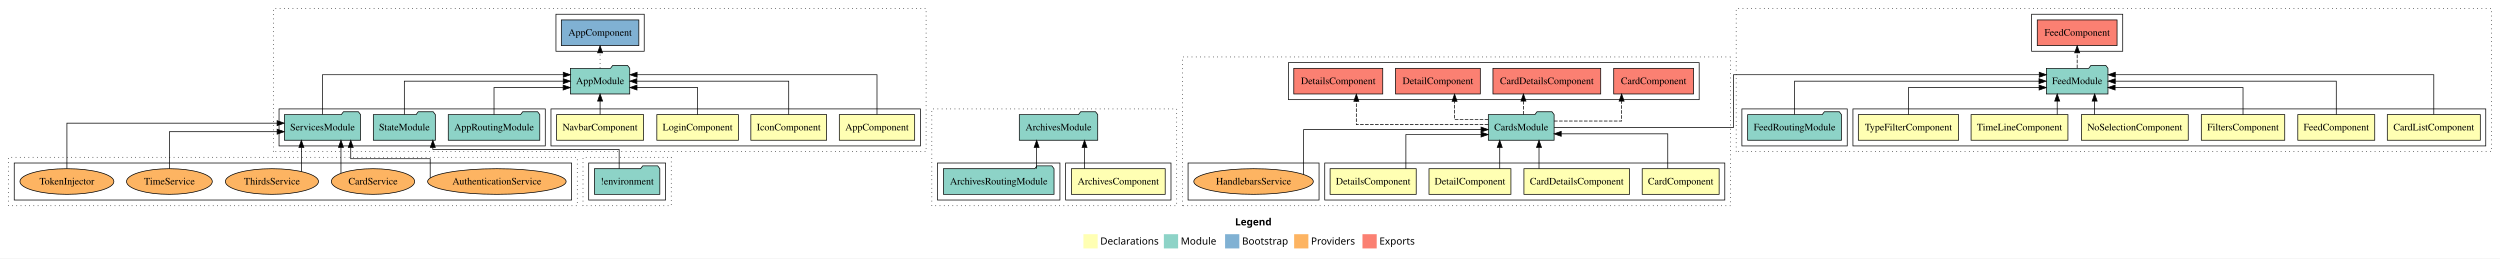
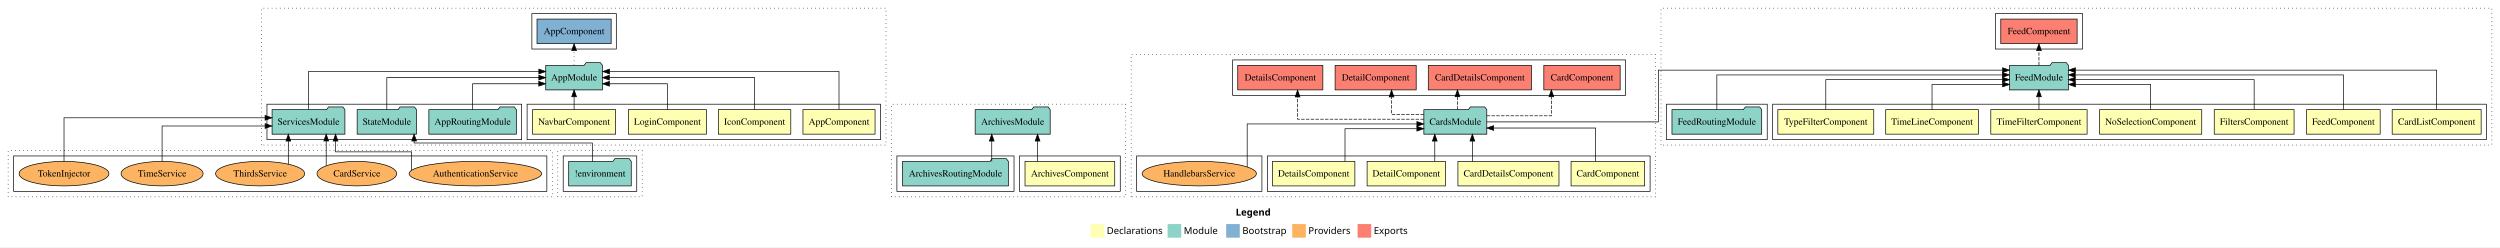
- <svg xmlns="http://www.w3.org/2000/svg" width="3512pt" height="363pt" viewBox="0.00 0.00 3512.00 363.00">
+ <svg xmlns="http://www.w3.org/2000/svg" width="3671pt" height="363pt" viewBox="0.00 0.00 3671.00 363.00">
  <g id="graph0" class="graph" transform="scale(1 1) rotate(0) translate(4 359)">
-     <polygon fill="#ffffff" stroke="transparent" points="-4,4 -4,-359 3508,-359 3508,4 -4,4" />
-     <text text-anchor="start" x="1731.009" y="-42.4" font-family="sans-serif" font-weight="bold" font-size="14.00" fill="#000000">Legend</text>
-     <polygon fill="#ffffb3" stroke="transparent" points="1518,-10 1518,-30 1538,-30 1538,-10 1518,-10" />
-     <text text-anchor="start" x="1541.629" y="-15.4" font-family="sans-serif" font-size="14.00" fill="#000000">  Declarations</text>
-     <polygon fill="#8dd3c7" stroke="transparent" points="1631,-10 1631,-30 1651,-30 1651,-10 1631,-10" />
-     <text text-anchor="start" x="1654.725" y="-15.4" font-family="sans-serif" font-size="14.00" fill="#000000">  Module</text>
-     <polygon fill="#80b1d3" stroke="transparent" points="1717,-10 1717,-30 1737,-30 1737,-10 1717,-10" />
-     <text text-anchor="start" x="1740.781" y="-15.4" font-family="sans-serif" font-size="14.00" fill="#000000">  Bootstrap</text>
-     <polygon fill="#fdb462" stroke="transparent" points="1814,-10 1814,-30 1834,-30 1834,-10 1814,-10" />
-     <text text-anchor="start" x="1837.673" y="-15.4" font-family="sans-serif" font-size="14.00" fill="#000000">  Providers</text>
-     <polygon fill="#fb8072" stroke="transparent" points="1910,-10 1910,-30 1930,-30 1930,-10 1910,-10" />
-     <text text-anchor="start" x="1933.726" y="-15.4" font-family="sans-serif" font-size="14.00" fill="#000000">  Exports</text>
+     <polygon fill="#ffffff" stroke="transparent" points="-4,4 -4,-359 3667,-359 3667,4 -4,4" />
+     <text text-anchor="start" x="1810.509" y="-42.4" font-family="sans-serif" font-weight="bold" font-size="14.00" fill="#000000">Legend</text>
+     <polygon fill="#ffffb3" stroke="transparent" points="1597.5,-10 1597.5,-30 1617.5,-30 1617.5,-10 1597.5,-10" />
+     <text text-anchor="start" x="1621.129" y="-15.4" font-family="sans-serif" font-size="14.00" fill="#000000">  Declarations</text>
+     <polygon fill="#8dd3c7" stroke="transparent" points="1710.5,-10 1710.5,-30 1730.5,-30 1730.5,-10 1710.5,-10" />
+     <text text-anchor="start" x="1734.225" y="-15.4" font-family="sans-serif" font-size="14.00" fill="#000000">  Module</text>
+     <polygon fill="#80b1d3" stroke="transparent" points="1796.5,-10 1796.5,-30 1816.5,-30 1816.5,-10 1796.5,-10" />
+     <text text-anchor="start" x="1820.281" y="-15.4" font-family="sans-serif" font-size="14.00" fill="#000000">  Bootstrap</text>
+     <polygon fill="#fdb462" stroke="transparent" points="1893.5,-10 1893.5,-30 1913.5,-30 1913.5,-10 1893.5,-10" />
+     <text text-anchor="start" x="1917.173" y="-15.4" font-family="sans-serif" font-size="14.00" fill="#000000">  Providers</text>
+     <polygon fill="#fb8072" stroke="transparent" points="1989.5,-10 1989.5,-30 2009.5,-30 2009.5,-10 1989.5,-10" />
+     <text text-anchor="start" x="2013.226" y="-15.4" font-family="sans-serif" font-size="14.00" fill="#000000">  Exports</text>
    <g id="clust1" class="cluster">
      <polygon fill="none" stroke="#000000" stroke-dasharray="1,5" points="380,-146 380,-347 1297,-347 1297,-146 380,-146" />
    </g>
    <g id="clust2" class="cluster">
      <polygon fill="none" stroke="#000000" points="770,-154 770,-206 1289,-206 1289,-154 770,-154" />
    </g>
    <g id="clust7" class="cluster">
      <polygon fill="none" stroke="#000000" points="388,-154 388,-206 762,-206 762,-154 388,-154" />
    </g>
    <g id="clust9" class="cluster">
      <polygon fill="none" stroke="#000000" points="777,-287 777,-339 901,-339 901,-287 777,-287" />
    </g>
    <g id="clust17" class="cluster">
      <polygon fill="none" stroke="#000000" stroke-dasharray="1,5" points="1305,-70 1305,-206 1649,-206 1649,-70 1305,-70" />
    </g>
    <g id="clust18" class="cluster">
      <polygon fill="none" stroke="#000000" points="1493,-78 1493,-130 1641,-130 1641,-78 1493,-78" />
    </g>
    <g id="clust20" class="cluster">
      <polygon fill="none" stroke="#000000" points="1313,-78 1313,-130 1485,-130 1485,-78 1313,-78" />
    </g>
    <g id="clust30" class="cluster">
      <polygon fill="none" stroke="#000000" stroke-dasharray="1,5" points="1657,-70 1657,-279 2427,-279 2427,-70 1657,-70" />
    </g>
    <g id="clust31" class="cluster">
      <polygon fill="none" stroke="#000000" points="1857,-78 1857,-130 2419,-130 2419,-78 1857,-78" />
    </g>
    <g id="clust37" class="cluster">
      <polygon fill="none" stroke="#000000" points="1806,-219 1806,-271 2383,-271 2383,-219 1806,-219" />
    </g>
    <g id="clust39" class="cluster">
      <polygon fill="none" stroke="#000000" points="1665,-78 1665,-130 1849,-130 1849,-78 1665,-78" />
    </g>
    <g id="clust40" class="cluster">
-       <polygon fill="none" stroke="#000000" stroke-dasharray="1,5" points="2435,-146 2435,-347 3496,-347 3496,-146 2435,-146" />
+       <polygon fill="none" stroke="#000000" stroke-dasharray="1,5" points="2435,-146 2435,-347 3655,-347 3655,-146 2435,-146" />
    </g>
    <g id="clust41" class="cluster">
-       <polygon fill="none" stroke="#000000" points="2599,-154 2599,-206 3488,-206 3488,-154 2599,-154" />
-     </g>
-     <g id="clust48" class="cluster">
+       <polygon fill="none" stroke="#000000" points="2599,-154 2599,-206 3647,-206 3647,-154 2599,-154" />
+     </g>
+     <g id="clust49" class="cluster">
      <polygon fill="none" stroke="#000000" points="2443,-154 2443,-206 2591,-206 2591,-154 2443,-154" />
    </g>
-     <g id="clust49" class="cluster">
-       <polygon fill="none" stroke="#000000" points="2850,-287 2850,-339 2978,-339 2978,-287 2850,-287" />
-     </g>
-     <g id="clust58" class="cluster">
+     <g id="clust50" class="cluster">
+       <polygon fill="none" stroke="#000000" points="2926,-287 2926,-339 3054,-339 3054,-287 2926,-287" />
+     </g>
+     <g id="clust59" class="cluster">
      <polygon fill="none" stroke="#000000" stroke-dasharray="1,5" points="8,-70 8,-138 807,-138 807,-70 8,-70" />
    </g>
-     <g id="clust63" class="cluster">
+     <g id="clust64" class="cluster">
      <polygon fill="none" stroke="#000000" points="16,-78 16,-130 799,-130 799,-78 16,-78" />
    </g>
-     <g id="clust64" class="cluster">
+     <g id="clust65" class="cluster">
      <polygon fill="none" stroke="#000000" stroke-dasharray="1,5" points="815,-70 815,-138 939,-138 939,-70 815,-70" />
    </g>
-     <g id="clust66" class="cluster">
+     <g id="clust67" class="cluster">
      <polygon fill="none" stroke="#000000" points="823,-78 823,-130 931,-130 931,-78 823,-78" />
    </g>
    <g id="node1" class="node">
      <polygon fill="#ffffb3" stroke="#000000" points="1280.94,-198 1175.06,-198 1175.06,-162 1280.94,-162 1280.94,-198" />
      <text text-anchor="middle" x="1228" y="-175.8" font-family="Times,serif" font-size="14.00" fill="#000000">AppComponent</text>
    </g>
    <g id="node5" class="node">
      <polygon fill="#8dd3c7" stroke="#000000" points="880.657,-263 877.657,-267 856.657,-267 853.657,-263 797.343,-263 797.343,-227 880.657,-227 880.657,-263" />
      <text text-anchor="middle" x="839" y="-240.8" font-family="Times,serif" font-size="14.00" fill="#000000">AppModule</text>
    </g>
    <g id="edge1" class="edge">
      <path fill="none" stroke="#000000" d="M1228,-198.292C1228,-220.206 1228,-254 1228,-254 1228,-254 890.999,-254 890.999,-254" />
      <polygon fill="#000000" stroke="#000000" points="890.999,-250.5 880.999,-254 890.999,-257.5 890.999,-250.5" />
    </g>
    <g id="node2" class="node">
      <polygon fill="#ffffb3" stroke="#000000" points="1157.208,-198 1050.792,-198 1050.792,-162 1157.208,-162 1157.208,-198" />
      <text text-anchor="middle" x="1104" y="-175.8" font-family="Times,serif" font-size="14.00" fill="#000000">IconComponent</text>
    </g>
    <g id="edge2" class="edge">
      <path fill="none" stroke="#000000" d="M1104,-198.106C1104,-217.339 1104,-245 1104,-245 1104,-245 890.698,-245 890.698,-245" />
      <polygon fill="#000000" stroke="#000000" points="890.698,-241.5 880.698,-245 890.698,-248.5 890.698,-241.5" />
    </g>
    <g id="node3" class="node">
      <polygon fill="#ffffb3" stroke="#000000" points="1033.276,-198 918.724,-198 918.724,-162 1033.276,-162 1033.276,-198" />
      <text text-anchor="middle" x="976" y="-175.8" font-family="Times,serif" font-size="14.00" fill="#000000">LoginComponent</text>
    </g>
    <g id="edge3" class="edge">
      <path fill="none" stroke="#000000" d="M976,-198.027C976,-214.398 976,-236 976,-236 976,-236 890.849,-236 890.849,-236" />
      <polygon fill="#000000" stroke="#000000" points="890.849,-232.5 880.849,-236 890.849,-239.5 890.849,-232.5" />
    </g>
    <g id="node4" class="node">
      <polygon fill="#ffffb3" stroke="#000000" points="900.03,-198 777.97,-198 777.97,-162 900.03,-162 900.03,-198" />
      <text text-anchor="middle" x="839" y="-175.8" font-family="Times,serif" font-size="14.00" fill="#000000">NavbarComponent</text>
    </g>
    <g id="edge4" class="edge">
      <path fill="none" stroke="#000000" d="M839,-198.106C839,-198.106 839,-216.991 839,-216.991" />
      <polygon fill="#000000" stroke="#000000" points="835.5,-216.991 839,-226.991 842.5,-216.991 835.5,-216.991" />
    </g>
    <g id="node9" class="node">
      <polygon fill="#80b1d3" stroke="#000000" points="893.439,-331 784.561,-331 784.561,-295 893.439,-295 893.439,-331" />
      <text text-anchor="middle" x="839" y="-308.8" font-family="Times,serif" font-size="14.00" fill="#000000">AppComponent </text>
    </g>
    <g id="edge8" class="edge">
      <path fill="none" stroke="#000000" stroke-dasharray="1,5" d="M839,-263.223C839,-263.223 839,-284.727 839,-284.727" />
      <polygon fill="#000000" stroke="#000000" points="835.5,-284.727 839,-294.727 842.5,-284.727 835.5,-284.727" />
    </g>
    <g id="node6" class="node">
      <polygon fill="#8dd3c7" stroke="#000000" points="754.274,-198 751.274,-202 730.274,-202 727.274,-198 625.726,-198 625.726,-162 754.274,-162 754.274,-198" />
      <text text-anchor="middle" x="690" y="-175.8" font-family="Times,serif" font-size="14.00" fill="#000000">AppRoutingModule</text>
    </g>
    <g id="edge5" class="edge">
      <path fill="none" stroke="#000000" d="M690,-198.027C690,-214.398 690,-236 690,-236 690,-236 787.099,-236 787.099,-236" />
      <polygon fill="#000000" stroke="#000000" points="787.099,-239.5 797.099,-236 787.099,-232.5 787.099,-239.5" />
    </g>
    <g id="node7" class="node">
      <polygon fill="#8dd3c7" stroke="#000000" points="502.472,-198 499.472,-202 478.472,-202 475.472,-198 395.528,-198 395.528,-162 502.472,-162 502.472,-198" />
      <text text-anchor="middle" x="449" y="-175.8" font-family="Times,serif" font-size="14.00" fill="#000000">ServicesModule</text>
    </g>
    <g id="edge6" class="edge">
      <path fill="none" stroke="#000000" d="M449,-198.292C449,-220.206 449,-254 449,-254 449,-254 787.263,-254 787.263,-254" />
      <polygon fill="#000000" stroke="#000000" points="787.263,-257.5 797.263,-254 787.263,-250.5 787.263,-257.5" />
    </g>
    <g id="node8" class="node">
      <polygon fill="#8dd3c7" stroke="#000000" points="607.544,-198 604.544,-202 583.544,-202 580.544,-198 520.456,-198 520.456,-162 607.544,-162 607.544,-198" />
      <text text-anchor="middle" x="564" y="-175.8" font-family="Times,serif" font-size="14.00" fill="#000000">StateModule</text>
    </g>
    <g id="edge7" class="edge">
      <path fill="none" stroke="#000000" d="M564,-198.106C564,-217.339 564,-245 564,-245 564,-245 787.233,-245 787.233,-245" />
      <polygon fill="#000000" stroke="#000000" points="787.234,-248.5 797.233,-245 787.233,-241.5 787.234,-248.5" />
    </g>
    <g id="node10" class="node">
      <polygon fill="#ffffb3" stroke="#000000" points="1632.864,-122 1501.136,-122 1501.136,-86 1632.864,-86 1632.864,-122" />
      <text text-anchor="middle" x="1567" y="-99.8" font-family="Times,serif" font-size="14.00" fill="#000000">ArchivesComponent</text>
    </g>
    <g id="node11" class="node">
      <polygon fill="#8dd3c7" stroke="#000000" points="1538.081,-198 1535.081,-202 1514.081,-202 1511.081,-198 1427.919,-198 1427.919,-162 1538.081,-162 1538.081,-198" />
      <text text-anchor="middle" x="1483" y="-175.8" font-family="Times,serif" font-size="14.00" fill="#000000">ArchivesModule</text>
    </g>
    <g id="edge9" class="edge">
      <path fill="none" stroke="#000000" d="M1519.554,-122.011C1519.554,-122.011 1519.554,-151.855 1519.554,-151.855" />
      <polygon fill="#000000" stroke="#000000" points="1516.054,-151.855 1519.554,-161.855 1523.054,-151.855 1516.054,-151.855" />
    </g>
    <g id="node12" class="node">
      <polygon fill="#8dd3c7" stroke="#000000" points="1476.699,-122 1473.699,-126 1452.699,-126 1449.699,-122 1321.301,-122 1321.301,-86 1476.699,-86 1476.699,-122" />
      <text text-anchor="middle" x="1399" y="-99.8" font-family="Times,serif" font-size="14.00" fill="#000000">ArchivesRoutingModule</text>
    </g>
    <g id="edge10" class="edge">
      <path fill="none" stroke="#000000" d="M1452.28,-122.011C1452.28,-122.011 1452.28,-151.855 1452.28,-151.855" />
      <polygon fill="#000000" stroke="#000000" points="1448.78,-151.855 1452.28,-161.855 1455.78,-151.855 1448.78,-151.855" />
    </g>
    <g id="node13" class="node">
      <polygon fill="#ffffb3" stroke="#000000" points="2411.045,-122 2302.955,-122 2302.955,-86 2411.045,-86 2411.045,-122" />
      <text text-anchor="middle" x="2357" y="-99.8" font-family="Times,serif" font-size="14.00" fill="#000000">CardComponent</text>
    </g>
    <g id="node17" class="node">
      <polygon fill="#8dd3c7" stroke="#000000" points="2179.206,-198 2176.206,-202 2155.206,-202 2152.206,-198 2086.794,-198 2086.794,-162 2179.206,-162 2179.206,-198" />
      <text text-anchor="middle" x="2133" y="-175.8" font-family="Times,serif" font-size="14.00" fill="#000000">CardsModule</text>
    </g>
    <g id="edge11" class="edge">
      <path fill="none" stroke="#000000" d="M2338.875,-122.308C2338.875,-142.145 2338.875,-171 2338.875,-171 2338.875,-171 2189.202,-171 2189.202,-171" />
      <polygon fill="#000000" stroke="#000000" points="2189.202,-167.5 2179.202,-171 2189.202,-174.5 2189.202,-167.5" />
    </g>
    <g id="node14" class="node">
      <polygon fill="#ffffb3" stroke="#000000" points="2285.197,-122 2136.803,-122 2136.803,-86 2285.197,-86 2285.197,-122" />
      <text text-anchor="middle" x="2211" y="-99.8" font-family="Times,serif" font-size="14.00" fill="#000000">CardDetailsComponent</text>
    </g>
    <g id="edge12" class="edge">
      <path fill="none" stroke="#000000" d="M2158.003,-122.011C2158.003,-122.011 2158.003,-151.855 2158.003,-151.855" />
      <polygon fill="#000000" stroke="#000000" points="2154.503,-151.855 2158.003,-161.855 2161.503,-151.855 2154.503,-151.855" />
    </g>
    <g id="node15" class="node">
      <polygon fill="#ffffb3" stroke="#000000" points="2118.541,-122 2003.459,-122 2003.459,-86 2118.541,-86 2118.541,-122" />
      <text text-anchor="middle" x="2061" y="-99.8" font-family="Times,serif" font-size="14.00" fill="#000000">DetailComponent</text>
    </g>
    <g id="edge13" class="edge">
      <path fill="none" stroke="#000000" d="M2102.834,-122.011C2102.834,-122.011 2102.834,-151.855 2102.834,-151.855" />
      <polygon fill="#000000" stroke="#000000" points="2099.334,-151.855 2102.834,-161.855 2106.334,-151.855 2099.334,-151.855" />
    </g>
    <g id="node16" class="node">
      <polygon fill="#ffffb3" stroke="#000000" points="1985.485,-122 1864.515,-122 1864.515,-86 1985.485,-86 1985.485,-122" />
      <text text-anchor="middle" x="1925" y="-99.8" font-family="Times,serif" font-size="14.00" fill="#000000">DetailsComponent</text>
    </g>
    <g id="edge14" class="edge">
      <path fill="none" stroke="#000000" d="M1970.986,-122.035C1970.986,-141.576 1970.986,-170 1970.986,-170 1970.986,-170 2076.573,-170 2076.573,-170" />
      <polygon fill="#000000" stroke="#000000" points="2076.573,-173.5 2086.573,-170 2076.573,-166.5 2076.573,-173.5" />
    </g>
    <g id="node18" class="node">
      <polygon fill="#fb8072" stroke="#000000" points="2375.044,-263 2262.956,-263 2262.956,-227 2375.044,-227 2375.044,-263" />
      <text text-anchor="middle" x="2319" y="-240.8" font-family="Times,serif" font-size="14.00" fill="#000000">CardComponent </text>
    </g>
    <g id="edge15" class="edge">
      <path fill="none" stroke="#000000" stroke-dasharray="5,2" d="M2179.181,-189C2220.314,-189 2274.038,-189 2274.038,-189 2274.038,-189 2274.038,-216.973 2274.038,-216.973" />
      <polygon fill="#000000" stroke="#000000" points="2270.538,-216.973 2274.038,-226.973 2277.538,-216.973 2270.538,-216.973" />
    </g>
    <g id="node19" class="node">
      <polygon fill="#fb8072" stroke="#000000" points="2244.697,-263 2093.303,-263 2093.303,-227 2244.697,-227 2244.697,-263" />
      <text text-anchor="middle" x="2169" y="-240.8" font-family="Times,serif" font-size="14.00" fill="#000000">CardDetailsComponent </text>
    </g>
    <g id="edge16" class="edge">
      <path fill="none" stroke="#000000" stroke-dasharray="5,2" d="M2136.128,-198.106C2136.128,-198.106 2136.128,-216.991 2136.128,-216.991" />
      <polygon fill="#000000" stroke="#000000" points="2132.628,-216.991 2136.128,-226.991 2139.628,-216.991 2132.628,-216.991" />
    </g>
    <g id="node20" class="node">
      <polygon fill="#fb8072" stroke="#000000" points="2075.54,-263 1956.46,-263 1956.46,-227 2075.54,-227 2075.54,-263" />
      <text text-anchor="middle" x="2016" y="-240.8" font-family="Times,serif" font-size="14.00" fill="#000000">DetailComponent </text>
    </g>
    <g id="edge17" class="edge">
      <path fill="none" stroke="#000000" stroke-dasharray="5,2" d="M2086.736,-191C2063.148,-191 2039.375,-191 2039.375,-191 2039.375,-191 2039.375,-216.718 2039.375,-216.718" />
      <polygon fill="#000000" stroke="#000000" points="2035.875,-216.718 2039.375,-226.718 2042.875,-216.718 2035.875,-216.718" />
    </g>
    <g id="node21" class="node">
      <polygon fill="#fb8072" stroke="#000000" points="1938.486,-263 1813.514,-263 1813.514,-227 1938.486,-227 1938.486,-263" />
      <text text-anchor="middle" x="1876" y="-240.8" font-family="Times,serif" font-size="14.00" fill="#000000">DetailsComponent </text>
    </g>
    <g id="edge18" class="edge">
      <path fill="none" stroke="#000000" stroke-dasharray="5,2" d="M2086.684,-184C2019.09,-184 1901.375,-184 1901.375,-184 1901.375,-184 1901.375,-216.698 1901.375,-216.698" />
      <polygon fill="#000000" stroke="#000000" points="1897.875,-216.698 1901.375,-226.698 1904.875,-216.698 1897.875,-216.698" />
    </g>
-     <g id="node29" class="node">
-       <polygon fill="#8dd3c7" stroke="#000000" points="2957.262,-263 2954.262,-267 2933.262,-267 2930.262,-263 2870.738,-263 2870.738,-227 2957.262,-227 2957.262,-263" />
-       <text text-anchor="middle" x="2914" y="-240.8" font-family="Times,serif" font-size="14.00" fill="#000000">FeedModule</text>
-     </g>
-     <g id="edge26" class="edge">
-       <path fill="none" stroke="#000000" d="M2179.261,-180C2263.011,-180 2431.166,-180 2431.166,-180 2431.166,-180 2431.166,-254 2431.166,-254 2431.166,-254 2860.727,-254 2860.727,-254" />
-       <polygon fill="#000000" stroke="#000000" points="2860.727,-257.5 2870.727,-254 2860.727,-250.5 2860.727,-257.5" />
+     <g id="node30" class="node">
+       <polygon fill="#8dd3c7" stroke="#000000" points="3033.262,-263 3030.262,-267 3009.262,-267 3006.262,-263 2946.738,-263 2946.738,-227 3033.262,-227 3033.262,-263" />
+       <text text-anchor="middle" x="2990" y="-240.8" font-family="Times,serif" font-size="14.00" fill="#000000">FeedModule</text>
+     </g>
+     <g id="edge27" class="edge">
+       <path fill="none" stroke="#000000" d="M2179.261,-180C2263.011,-180 2431.166,-180 2431.166,-180 2431.166,-180 2431.166,-256 2431.166,-256 2431.166,-256 2936.614,-256 2936.614,-256" />
+       <polygon fill="#000000" stroke="#000000" points="2936.614,-259.5 2946.614,-256 2936.614,-252.5 2936.614,-259.5" />
    </g>
    <g id="node22" class="node">
      <ellipse fill="#fdb462" stroke="#000000" cx="1757" cy="-104" rx="83.926" ry="18" />
      <text text-anchor="middle" x="1757" y="-99.8" font-family="Times,serif" font-size="14.00" fill="#000000">HandlebarsService</text>
    </g>
    <g id="edge19" class="edge">
      <path fill="none" stroke="#000000" d="M1827.36,-113.845C1827.36,-133.771 1827.36,-177 1827.36,-177 1827.36,-177 2076.58,-177 2076.58,-177" />
      <polygon fill="#000000" stroke="#000000" points="2076.58,-180.5 2086.58,-177 2076.58,-173.5 2076.58,-180.5" />
    </g>
    <g id="node23" class="node">
-       <polygon fill="#ffffb3" stroke="#000000" points="3480.323,-198 3349.677,-198 3349.677,-162 3480.323,-162 3480.323,-198" />
-       <text text-anchor="middle" x="3415" y="-175.8" font-family="Times,serif" font-size="14.00" fill="#000000">CardListComponent</text>
+       <polygon fill="#ffffb3" stroke="#000000" points="3639.323,-198 3508.677,-198 3508.677,-162 3639.323,-162 3639.323,-198" />
+       <text text-anchor="middle" x="3574" y="-175.8" font-family="Times,serif" font-size="14.00" fill="#000000">CardListComponent</text>
    </g>
    <g id="edge20" class="edge">
-       <path fill="none" stroke="#000000" d="M3415,-198.292C3415,-220.206 3415,-254 3415,-254 3415,-254 2967.584,-254 2967.584,-254" />
-       <polygon fill="#000000" stroke="#000000" points="2967.584,-250.5 2957.584,-254 2967.584,-257.5 2967.584,-250.5" />
+       <path fill="none" stroke="#000000" d="M3574,-198.011C3574,-220.485 3574,-256 3574,-256 3574,-256 3043.418,-256 3043.418,-256" />
+       <polygon fill="#000000" stroke="#000000" points="3043.418,-252.5 3033.418,-256 3043.418,-259.5 3043.418,-252.5" />
    </g>
    <g id="node24" class="node">
-       <polygon fill="#ffffb3" stroke="#000000" points="3332.045,-198 3223.955,-198 3223.955,-162 3332.045,-162 3332.045,-198" />
-       <text text-anchor="middle" x="3278" y="-175.8" font-family="Times,serif" font-size="14.00" fill="#000000">FeedComponent</text>
+       <polygon fill="#ffffb3" stroke="#000000" points="3491.045,-198 3382.955,-198 3382.955,-162 3491.045,-162 3491.045,-198" />
+       <text text-anchor="middle" x="3437" y="-175.8" font-family="Times,serif" font-size="14.00" fill="#000000">FeedComponent</text>
    </g>
    <g id="edge21" class="edge">
-       <path fill="none" stroke="#000000" d="M3278,-198.106C3278,-217.339 3278,-245 3278,-245 3278,-245 2967.545,-245 2967.545,-245" />
-       <polygon fill="#000000" stroke="#000000" points="2967.545,-241.5 2957.545,-245 2967.545,-248.5 2967.545,-241.5" />
+       <path fill="none" stroke="#000000" d="M3437,-198.129C3437,-218.572 3437,-249 3437,-249 3437,-249 3043.266,-249 3043.266,-249" />
+       <polygon fill="#000000" stroke="#000000" points="3043.266,-245.5 3033.266,-249 3043.266,-252.5 3043.266,-245.5" />
    </g>
    <g id="node25" class="node">
-       <polygon fill="#ffffb3" stroke="#000000" points="3205.607,-198 3088.393,-198 3088.393,-162 3205.607,-162 3205.607,-198" />
-       <text text-anchor="middle" x="3147" y="-175.8" font-family="Times,serif" font-size="14.00" fill="#000000">FiltersComponent</text>
+       <polygon fill="#ffffb3" stroke="#000000" points="3364.607,-198 3247.393,-198 3247.393,-162 3364.607,-162 3364.607,-198" />
+       <text text-anchor="middle" x="3306" y="-175.8" font-family="Times,serif" font-size="14.00" fill="#000000">FiltersComponent</text>
    </g>
    <g id="edge22" class="edge">
-       <path fill="none" stroke="#000000" d="M3147,-198.027C3147,-214.398 3147,-236 3147,-236 3147,-236 2967.28,-236 2967.28,-236" />
-       <polygon fill="#000000" stroke="#000000" points="2967.28,-232.5 2957.28,-236 2967.279,-239.5 2967.28,-232.5" />
+       <path fill="none" stroke="#000000" d="M3306,-198.267C3306,-216.555 3306,-242 3306,-242 3306,-242 3043.276,-242 3043.276,-242" />
+       <polygon fill="#000000" stroke="#000000" points="3043.276,-238.5 3033.276,-242 3043.276,-245.5 3043.276,-238.5" />
    </g>
    <g id="node26" class="node">
-       <polygon fill="#ffffb3" stroke="#000000" points="3070.038,-198 2919.962,-198 2919.962,-162 3070.038,-162 3070.038,-198" />
-       <text text-anchor="middle" x="2995" y="-175.8" font-family="Times,serif" font-size="14.00" fill="#000000">NoSelectionComponent</text>
+       <polygon fill="#ffffb3" stroke="#000000" points="3229.038,-198 3078.962,-198 3078.962,-162 3229.038,-162 3229.038,-198" />
+       <text text-anchor="middle" x="3154" y="-175.8" font-family="Times,serif" font-size="14.00" fill="#000000">NoSelectionComponent</text>
    </g>
    <g id="edge23" class="edge">
-       <path fill="none" stroke="#000000" d="M2938.556,-198.106C2938.556,-198.106 2938.556,-216.991 2938.556,-216.991" />
-       <polygon fill="#000000" stroke="#000000" points="2935.056,-216.991 2938.556,-226.991 2942.056,-216.991 2935.056,-216.991" />
+       <path fill="none" stroke="#000000" d="M3154,-198.009C3154,-214.049 3154,-235 3154,-235 3154,-235 3043.518,-235 3043.518,-235" />
+       <polygon fill="#000000" stroke="#000000" points="3043.519,-231.5 3033.518,-235 3043.518,-238.5 3043.519,-231.5" />
    </g>
    <g id="node27" class="node">
+       <polygon fill="#ffffb3" stroke="#000000" points="3060.711,-198 2919.289,-198 2919.289,-162 3060.711,-162 3060.711,-198" />
+       <text text-anchor="middle" x="2990" y="-175.8" font-family="Times,serif" font-size="14.00" fill="#000000">TimeFilterComponent</text>
+     </g>
+     <g id="edge24" class="edge">
+       <path fill="none" stroke="#000000" d="M2990,-198.106C2990,-198.106 2990,-216.991 2990,-216.991" />
+       <polygon fill="#000000" stroke="#000000" points="2986.5,-216.991 2990,-226.991 2993.5,-216.991 2986.5,-216.991" />
+     </g>
+     <g id="node28" class="node">
      <polygon fill="#ffffb3" stroke="#000000" points="2901.039,-198 2764.961,-198 2764.961,-162 2901.039,-162 2901.039,-198" />
      <text text-anchor="middle" x="2833" y="-175.8" font-family="Times,serif" font-size="14.00" fill="#000000">TimeLineComponent</text>
    </g>
-     <g id="edge24" class="edge">
-       <path fill="none" stroke="#000000" d="M2885.944,-198.106C2885.944,-198.106 2885.944,-216.991 2885.944,-216.991" />
-       <polygon fill="#000000" stroke="#000000" points="2882.444,-216.991 2885.944,-226.991 2889.444,-216.991 2882.444,-216.991" />
-     </g>
-     <g id="node28" class="node">
+     <g id="edge25" class="edge">
+       <path fill="none" stroke="#000000" d="M2833,-198.009C2833,-214.049 2833,-235 2833,-235 2833,-235 2936.684,-235 2936.684,-235" />
+       <polygon fill="#000000" stroke="#000000" points="2936.684,-238.5 2946.684,-235 2936.683,-231.5 2936.684,-238.5" />
+     </g>
+     <g id="node29" class="node">
      <polygon fill="#ffffb3" stroke="#000000" points="2747.43,-198 2606.57,-198 2606.57,-162 2747.43,-162 2747.43,-198" />
      <text text-anchor="middle" x="2677" y="-175.8" font-family="Times,serif" font-size="14.00" fill="#000000">TypeFilterComponent</text>
    </g>
-     <g id="edge25" class="edge">
-       <path fill="none" stroke="#000000" d="M2677,-198.027C2677,-214.398 2677,-236 2677,-236 2677,-236 2860.53,-236 2860.53,-236" />
-       <polygon fill="#000000" stroke="#000000" points="2860.531,-239.5 2870.53,-236 2860.53,-232.5 2860.531,-239.5" />
+     <g id="edge26" class="edge">
+       <path fill="none" stroke="#000000" d="M2677,-198.267C2677,-216.555 2677,-242 2677,-242 2677,-242 2936.479,-242 2936.479,-242" />
+       <polygon fill="#000000" stroke="#000000" points="2936.479,-245.5 2946.479,-242 2936.479,-238.5 2936.479,-245.5" />
+     </g>
+     <g id="node32" class="node">
+       <polygon fill="#fb8072" stroke="#000000" points="3046.044,-331 2933.956,-331 2933.956,-295 3046.044,-295 3046.044,-331" />
+       <text text-anchor="middle" x="2990" y="-308.8" font-family="Times,serif" font-size="14.00" fill="#000000">FeedComponent </text>
+     </g>
+     <g id="edge29" class="edge">
+       <path fill="none" stroke="#000000" stroke-dasharray="5,2" d="M2990,-263.223C2990,-263.223 2990,-284.727 2990,-284.727" />
+       <polygon fill="#000000" stroke="#000000" points="2986.5,-284.727 2990,-294.727 2993.5,-284.727 2986.5,-284.727" />
    </g>
    <g id="node31" class="node">
-       <polygon fill="#fb8072" stroke="#000000" points="2970.044,-331 2857.956,-331 2857.956,-295 2970.044,-295 2970.044,-331" />
-       <text text-anchor="middle" x="2914" y="-308.8" font-family="Times,serif" font-size="14.00" fill="#000000">FeedComponent </text>
-     </g>
-     <g id="edge28" class="edge">
-       <path fill="none" stroke="#000000" stroke-dasharray="5,2" d="M2914,-263.223C2914,-263.223 2914,-284.727 2914,-284.727" />
-       <polygon fill="#000000" stroke="#000000" points="2910.5,-284.727 2914,-294.727 2917.5,-284.727 2910.5,-284.727" />
-     </g>
-     <g id="node30" class="node">
      <polygon fill="#8dd3c7" stroke="#000000" points="2582.88,-198 2579.88,-202 2558.88,-202 2555.88,-198 2451.12,-198 2451.12,-162 2582.88,-162 2582.88,-198" />
      <text text-anchor="middle" x="2517" y="-175.8" font-family="Times,serif" font-size="14.00" fill="#000000">FeedRoutingModule</text>
    </g>
-     <g id="edge27" class="edge">
-       <path fill="none" stroke="#000000" d="M2517,-198.106C2517,-217.339 2517,-245 2517,-245 2517,-245 2860.378,-245 2860.378,-245" />
-       <polygon fill="#000000" stroke="#000000" points="2860.378,-248.5 2870.378,-245 2860.378,-241.5 2860.378,-248.5" />
-     </g>
-     <g id="node32" class="node">
+     <g id="edge28" class="edge">
+       <path fill="none" stroke="#000000" d="M2517,-198.129C2517,-218.572 2517,-249 2517,-249 2517,-249 2936.349,-249 2936.349,-249" />
+       <polygon fill="#000000" stroke="#000000" points="2936.349,-252.5 2946.349,-249 2936.349,-245.5 2936.349,-252.5" />
+     </g>
+     <g id="node33" class="node">
      <ellipse fill="#fdb462" stroke="#000000" cx="694" cy="-104" rx="97.268" ry="18" />
      <text text-anchor="middle" x="694" y="-99.8" font-family="Times,serif" font-size="14.00" fill="#000000">AuthenticationService</text>
    </g>
-     <g id="edge29" class="edge">
+     <g id="edge30" class="edge">
      <path fill="none" stroke="#000000" d="M600.334,-109C600.334,-118 600.334,-136 600.334,-136 600.334,-136 488.737,-136 488.737,-136 488.737,-136 488.737,-151.85 488.737,-151.85" />
      <polygon fill="#000000" stroke="#000000" points="485.237,-151.849 488.737,-161.85 492.237,-151.85 485.237,-151.849" />
    </g>
-     <g id="node33" class="node">
+     <g id="node34" class="node">
      <ellipse fill="#fdb462" stroke="#000000" cx="520" cy="-104" rx="58.525" ry="18" />
      <text text-anchor="middle" x="520" y="-99.8" font-family="Times,serif" font-size="14.00" fill="#000000">CardService</text>
    </g>
-     <g id="edge30" class="edge">
+     <g id="edge31" class="edge">
      <path fill="none" stroke="#000000" d="M474.987,-115.875C474.987,-115.875 474.987,-151.989 474.987,-151.989" />
      <polygon fill="#000000" stroke="#000000" points="471.487,-151.989 474.987,-161.989 478.487,-151.989 471.487,-151.989" />
    </g>
-     <g id="node34" class="node">
+     <g id="node35" class="node">
      <ellipse fill="#fdb462" stroke="#000000" cx="378" cy="-104" rx="65.405" ry="18" />
      <text text-anchor="middle" x="378" y="-99.8" font-family="Times,serif" font-size="14.00" fill="#000000">ThirdsService</text>
    </g>
-     <g id="edge31" class="edge">
+     <g id="edge32" class="edge">
      <path fill="none" stroke="#000000" d="M419.358,-117.94C419.358,-117.94 419.358,-151.844 419.358,-151.844" />
      <polygon fill="#000000" stroke="#000000" points="415.858,-151.844 419.358,-161.844 422.858,-151.844 415.858,-151.844" />
    </g>
-     <g id="node35" class="node">
+     <g id="node36" class="node">
      <ellipse fill="#fdb462" stroke="#000000" cx="234" cy="-104" rx="60.248" ry="18" />
      <text text-anchor="middle" x="234" y="-99.8" font-family="Times,serif" font-size="14.00" fill="#000000">TimeService</text>
    </g>
-     <g id="edge32" class="edge">
+     <g id="edge33" class="edge">
      <path fill="none" stroke="#000000" d="M234,-122.027C234,-142.767 234,-174 234,-174 234,-174 385.301,-174 385.301,-174" />
      <polygon fill="#000000" stroke="#000000" points="385.301,-177.5 395.301,-174 385.301,-170.5 385.301,-177.5" />
    </g>
-     <g id="node36" class="node">
+     <g id="node37" class="node">
      <ellipse fill="#fdb462" stroke="#000000" cx="90" cy="-104" rx="65.972" ry="18" />
      <text text-anchor="middle" x="90" y="-99.8" font-family="Times,serif" font-size="14.00" fill="#000000">TokenInjector</text>
    </g>
-     <g id="edge33" class="edge">
+     <g id="edge34" class="edge">
      <path fill="none" stroke="#000000" d="M90,-122.198C90,-146.356 90,-186 90,-186 90,-186 385.254,-186 385.254,-186" />
      <polygon fill="#000000" stroke="#000000" points="385.254,-189.5 395.254,-186 385.254,-182.5 385.254,-189.5" />
    </g>
-     <g id="node37" class="node">
+     <g id="node38" class="node">
      <polygon fill="#8dd3c7" stroke="#000000" points="922.923,-122 919.923,-126 898.923,-126 895.923,-122 831.077,-122 831.077,-86 922.923,-86 922.923,-122" />
      <text text-anchor="middle" x="877" y="-99.8" font-family="Times,serif" font-size="14.00" fill="#000000">!environment</text>
    </g>
-     <g id="edge34" class="edge">
+     <g id="edge35" class="edge">
      <path fill="none" stroke="#000000" d="M865.777,-122.044C865.777,-134.563 865.777,-149 865.777,-149 865.777,-149 604.053,-149 604.053,-149 604.053,-149 604.053,-151.967 604.053,-151.967" />
      <polygon fill="#000000" stroke="#000000" points="600.553,-151.967 604.053,-161.967 607.553,-151.967 600.553,-151.967" />
    </g>
  </g>
</svg>
